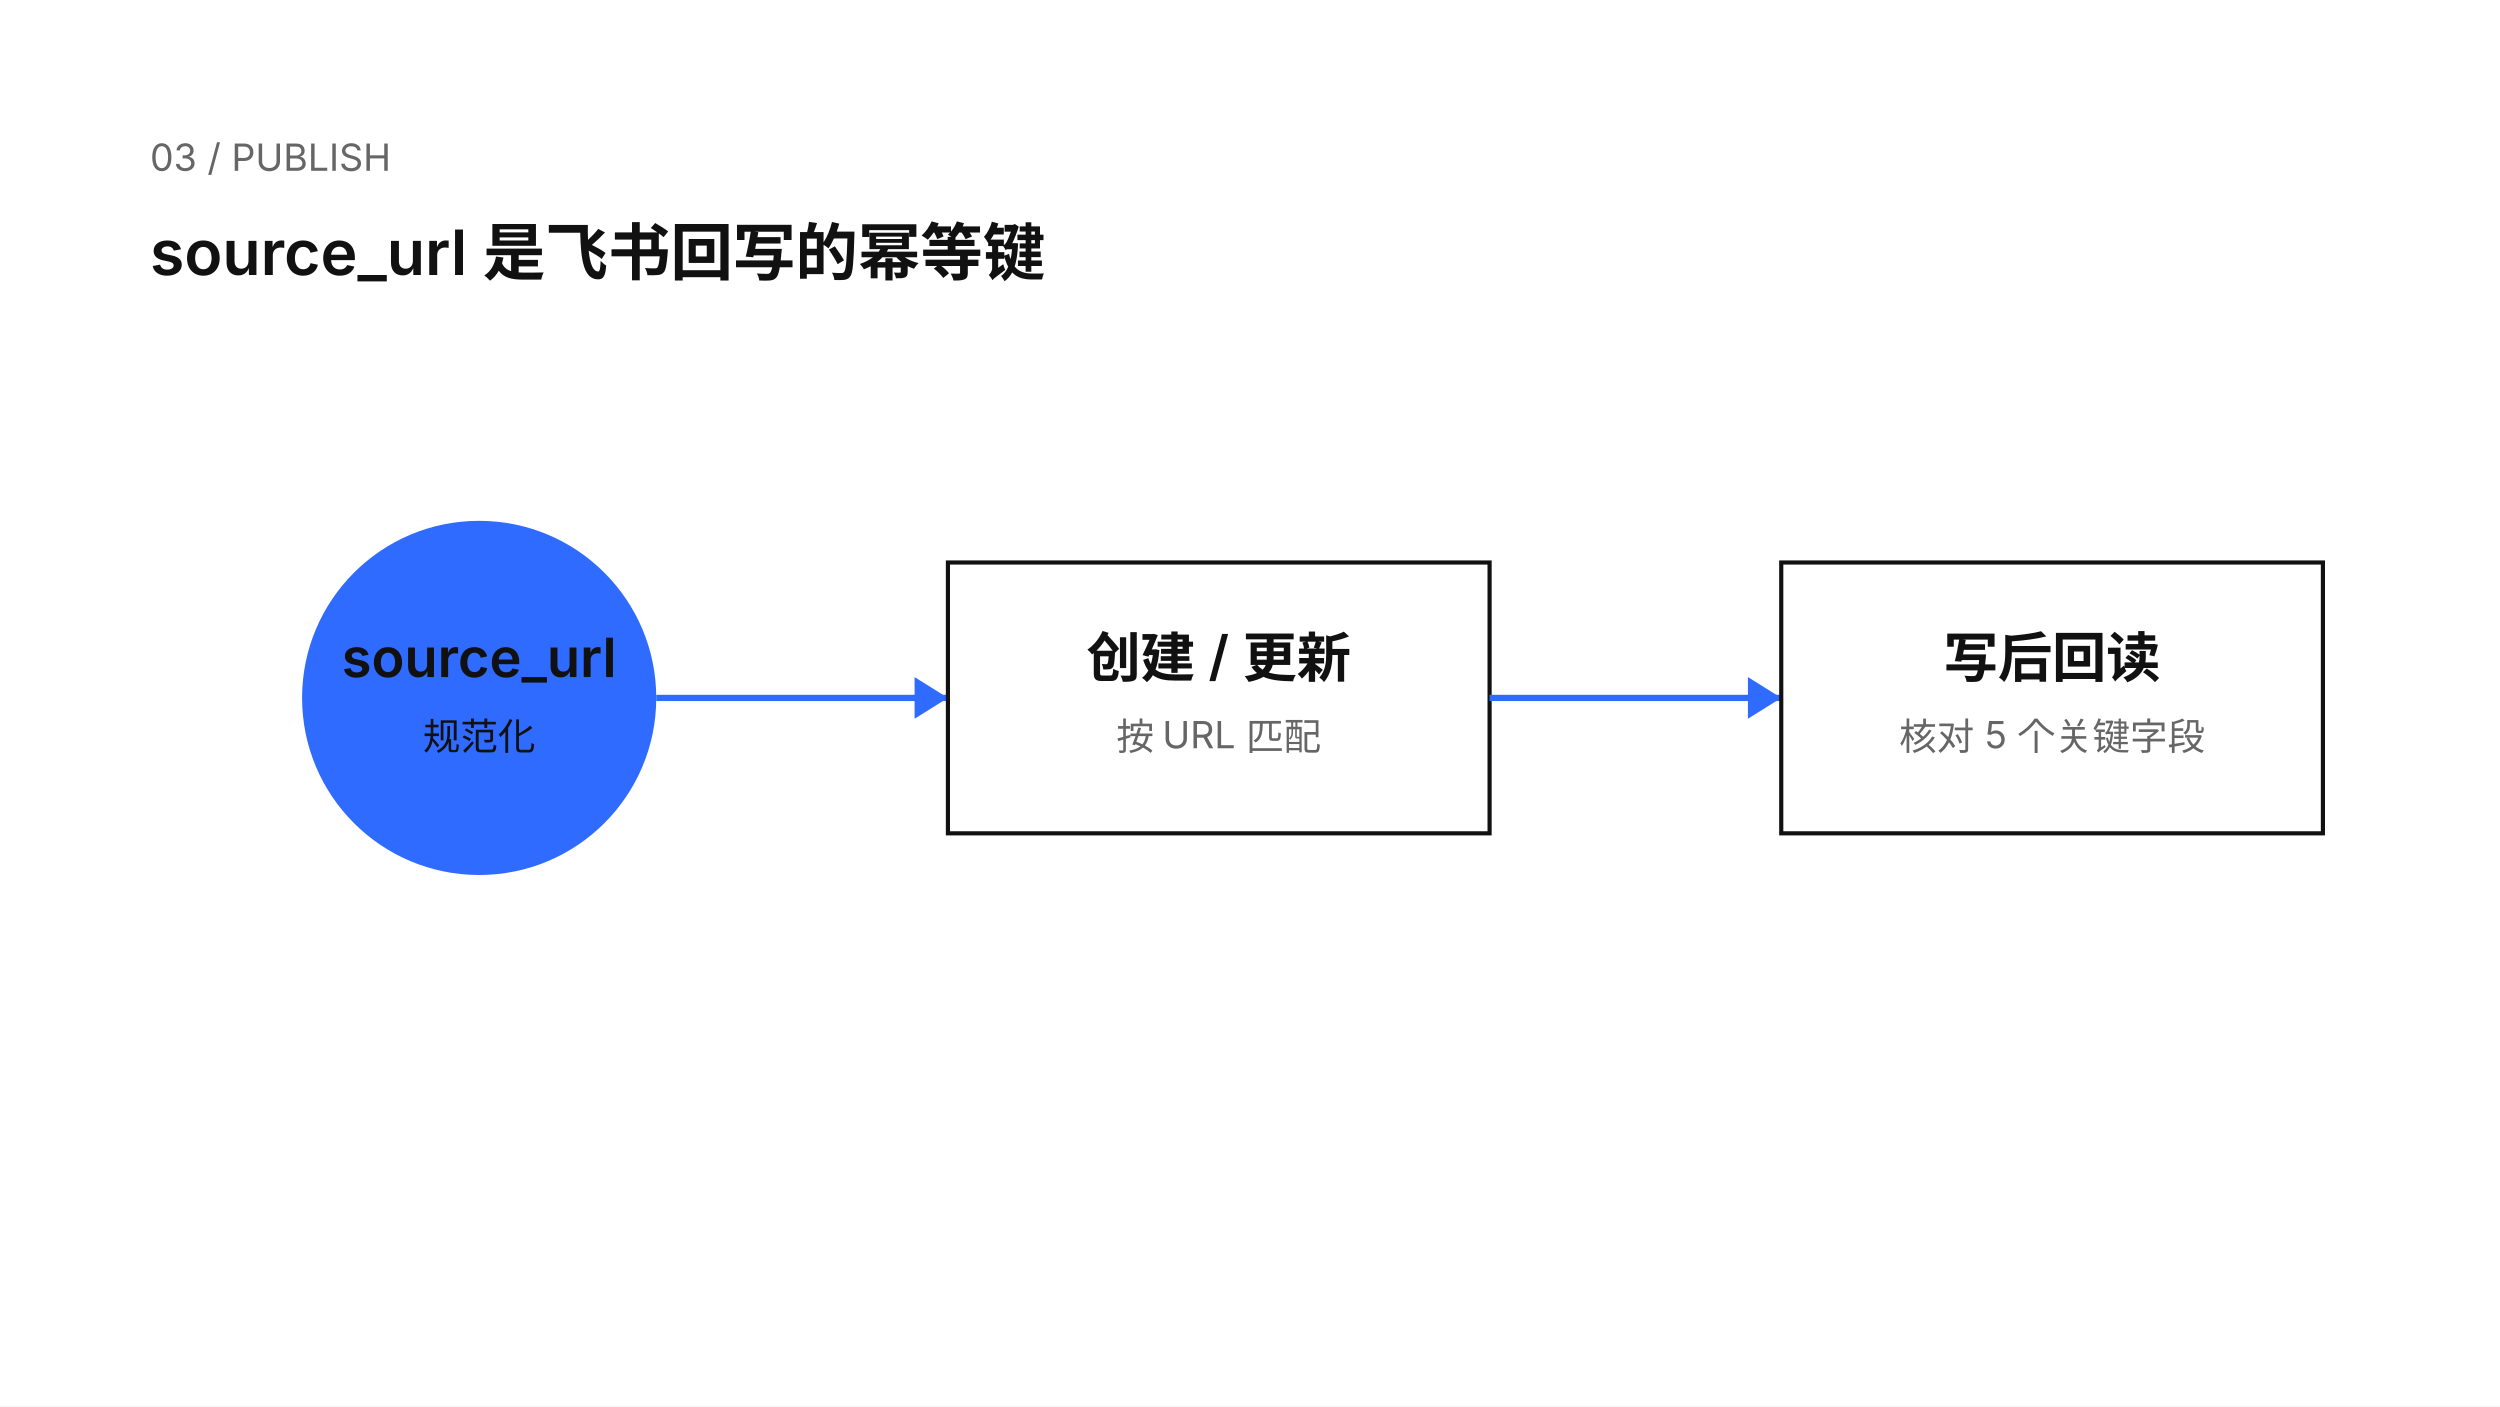
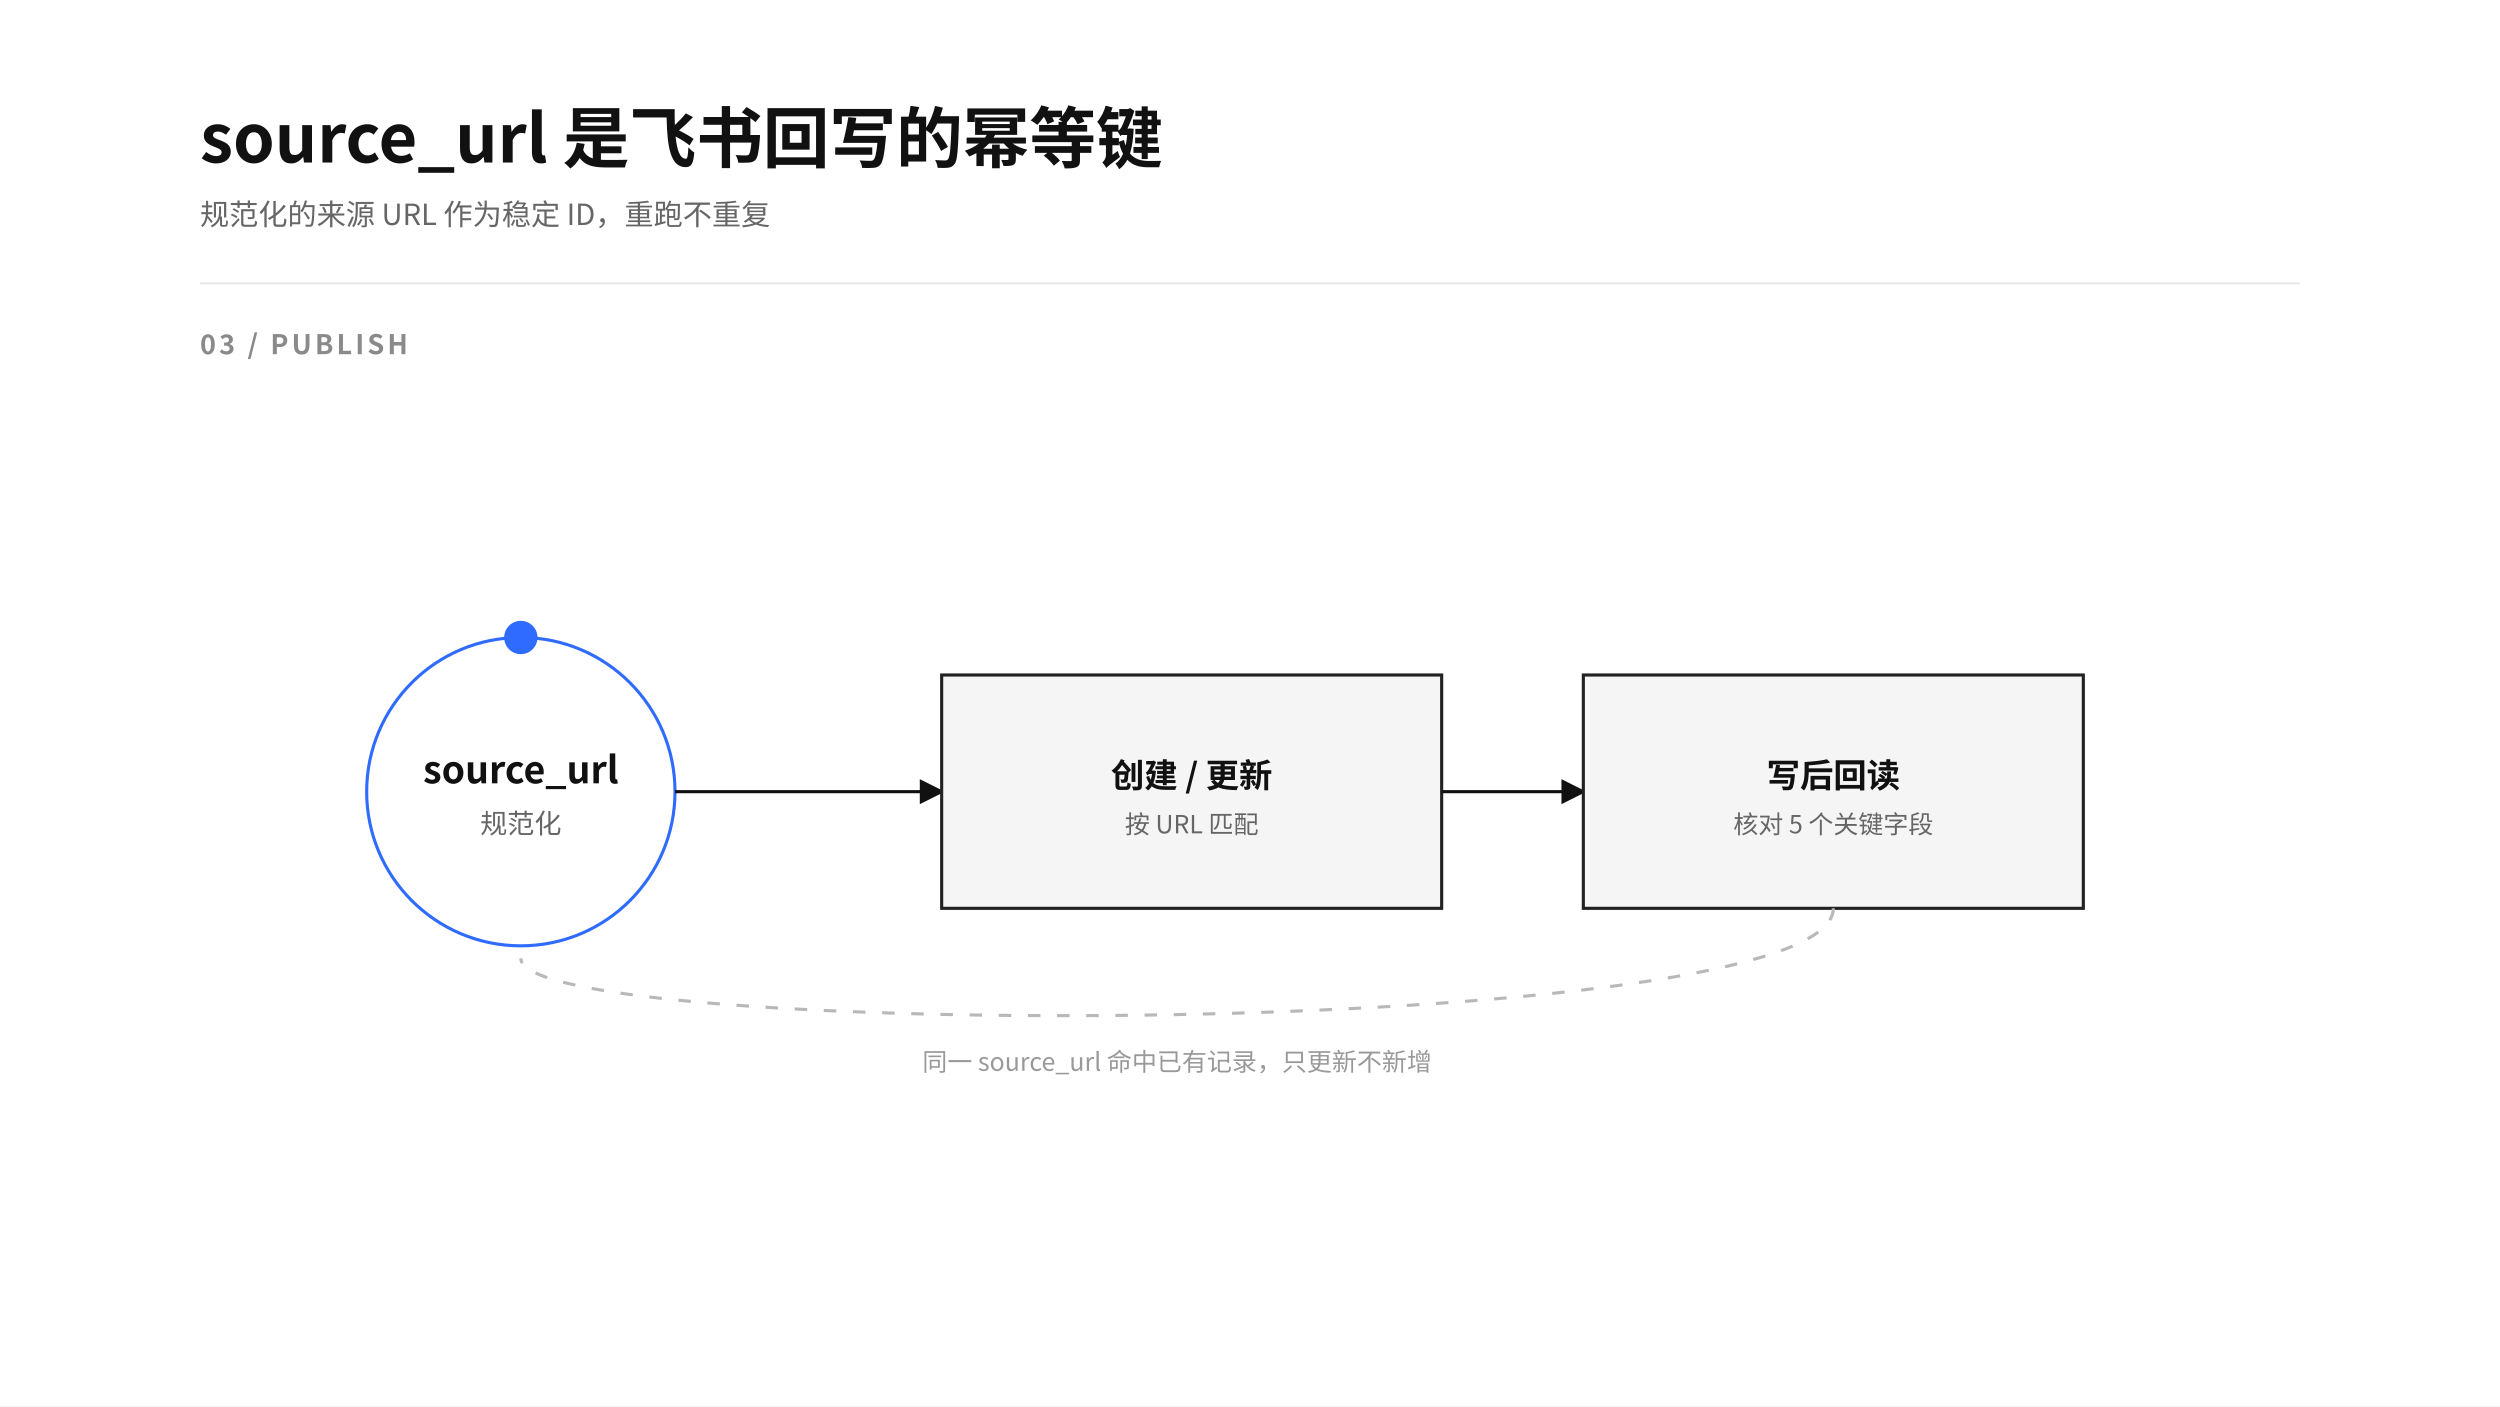
<svg xmlns="http://www.w3.org/2000/svg" width="1200" height="675" viewBox="0 0 1200 675">
-   <rect width="1200" height="675" fill="#fff" />
-   <style>text{font-family:-apple-system,BlinkMacSystemFont,"PingFang SC","Microsoft YaHei",sans-serif;fill:#111}.title{font-size:30px;font-weight:600}.sub{font-size:18px;fill:#666}.box{fill:#fff;stroke:#111;stroke-width:2}</style>
-   <text x="72" y="82" class="sub">03 / PUBLISH</text>
-   <text x="72" y="132" class="title">source_url 是飞书回写的幂等键</text>
-   <circle cx="230" cy="335" r="85" fill="#2F6BFF" />
-   <text x="230" y="325" text-anchor="middle" font-size="26" font-weight="600" fill="#fff">source_url</text>
-   <text x="230" y="360" text-anchor="middle" font-size="18" fill="#fff">规范化</text>
-   <path d="M315 335H455" stroke="#2F6BFF" stroke-width="3" />
-   <path d="M455 335l-16-10v20z" fill="#2F6BFF" />
-   <rect x="455" y="270" width="260" height="130" class="box" />
-   <text x="585" y="325" text-anchor="middle" font-size="26" font-weight="600">创建 / 更新</text>
-   <text x="585" y="360" text-anchor="middle" class="sub">按 URL 匹配</text>
-   <path d="M715 335H855" stroke="#2F6BFF" stroke-width="3" />
-   <path d="M855 335l-16-10v20z" fill="#2F6BFF" />
-   <rect x="855" y="270" width="260" height="130" class="box" />
-   <text x="985" y="325" text-anchor="middle" font-size="26" font-weight="600">写后回读</text>
-   <text x="985" y="360" text-anchor="middle" class="sub">核对 5 个关键字段</text>
+   <defs>
+     <marker id="arrow" markerWidth="8" markerHeight="8" refX="7" refY="4" orient="auto" markerUnits="strokeWidth">
+       <path d="M 0 0 L 8 4 L 0 8 z" fill="#111111" />
+     </marker>
+     <marker id="arrowB" markerWidth="8" markerHeight="8" refX="7" refY="4" orient="auto" markerUnits="strokeWidth">
+       <path d="M 0 0 L 8 4 L 0 8 z" fill="#2F6BFF" />
+     </marker>
+   </defs>
+   <rect width="1200" height="675" fill="#FFFFFF" />
+   <text x="96" y="78" text-anchor="start" font-family="-apple-system,BlinkMacSystemFont,'PingFang SC','Noto Sans CJK SC',sans-serif" font-size="32px" font-weight="650" fill="#111111">source_url 是飞书回写的幂等键</text>
+   <text x="96" y="108" text-anchor="start" font-family="-apple-system,BlinkMacSystemFont,'PingFang SC','Noto Sans CJK SC',sans-serif" font-size="14px" font-weight="400" fill="#666666">规范化的来源 URL 作为稳定 ID，重跑不重复</text>
+   <line x1="96" y1="136" x2="1104" y2="136" stroke="#E8E8E8" stroke-width="1" />
+   <text x="96" y="170" font-family="-apple-system,BlinkMacSystemFont,'PingFang SC','Noto Sans CJK SC',sans-serif" font-size="13px" font-weight="650" letter-spacing="1.5" fill="#8A8A8A">03 / PUBLISH</text>
+   <circle cx="250" cy="380" r="74" fill="#FFFFFF" stroke="#2F6BFF" stroke-width="1.5" />
+   <circle cx="250" cy="306" r="8" fill="#2F6BFF" />
+   <text x="250" y="376" text-anchor="middle" font-family="-apple-system,BlinkMacSystemFont,'PingFang SC','Noto Sans CJK SC',sans-serif" font-size="18px" font-weight="650" fill="#111111">source_url</text>
+   <text x="250" y="400" text-anchor="middle" font-family="-apple-system,BlinkMacSystemFont,'PingFang SC','Noto Sans CJK SC',sans-serif" font-size="13px" font-weight="400" fill="#666666">规范化</text>
+   <line x1="324" y1="380" x2="452" y2="380" stroke="#111111" stroke-width="1.5" marker-end="url(#arrow)" />
+   <rect x="452" y="324" width="240" height="112" rx="0" fill="#F5F5F5" stroke="#222222" stroke-width="1.5" />
+   <text x="572" y="378" text-anchor="middle" font-family="-apple-system,BlinkMacSystemFont,'PingFang SC','Noto Sans CJK SC',sans-serif" font-size="16px" font-weight="650" fill="#111111">创建 / 更新</text>
+   <text x="572" y="400" text-anchor="middle" font-family="-apple-system,BlinkMacSystemFont,'PingFang SC','Noto Sans CJK SC',sans-serif" font-size="12px" font-weight="400" fill="#666666">按 URL 匹配</text>
+   <line x1="692" y1="380" x2="760" y2="380" stroke="#111111" stroke-width="1.5" marker-end="url(#arrow)" />
+   <rect x="760" y="324" width="240" height="112" rx="0" fill="#F5F5F5" stroke="#222222" stroke-width="1.5" />
+   <text x="880" y="378" text-anchor="middle" font-family="-apple-system,BlinkMacSystemFont,'PingFang SC','Noto Sans CJK SC',sans-serif" font-size="16px" font-weight="650" fill="#111111">写后回读</text>
+   <text x="880" y="400" text-anchor="middle" font-family="-apple-system,BlinkMacSystemFont,'PingFang SC','Noto Sans CJK SC',sans-serif" font-size="12px" font-weight="400" fill="#666666">核对 5 个关键字段</text>
+   <path d="M 880 436 C 880 500 250 500 250 460" fill="none" stroke="#B8B8B8" stroke-width="1.5" stroke-dasharray="6 8" />
+   <text x="565" y="514" text-anchor="middle" font-family="-apple-system,BlinkMacSystemFont,'PingFang SC','Noto Sans CJK SC',sans-serif" font-size="12px" font-weight="400" fill="#999999">同一 source_url 命中已有记录，只更新不新增</text>
</svg>
